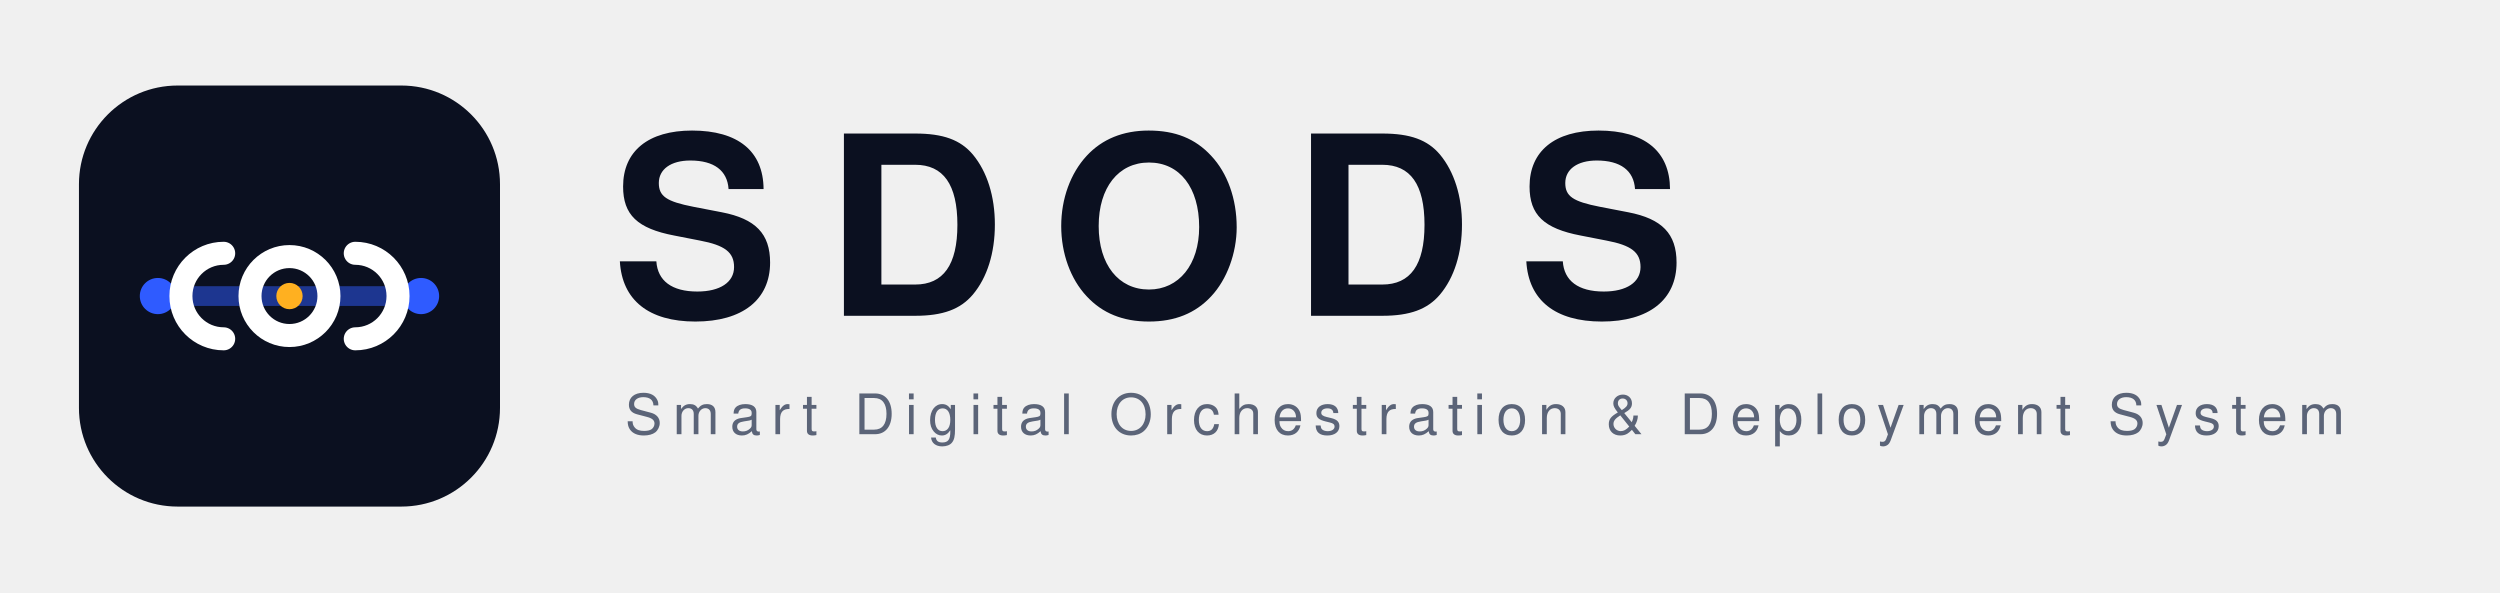
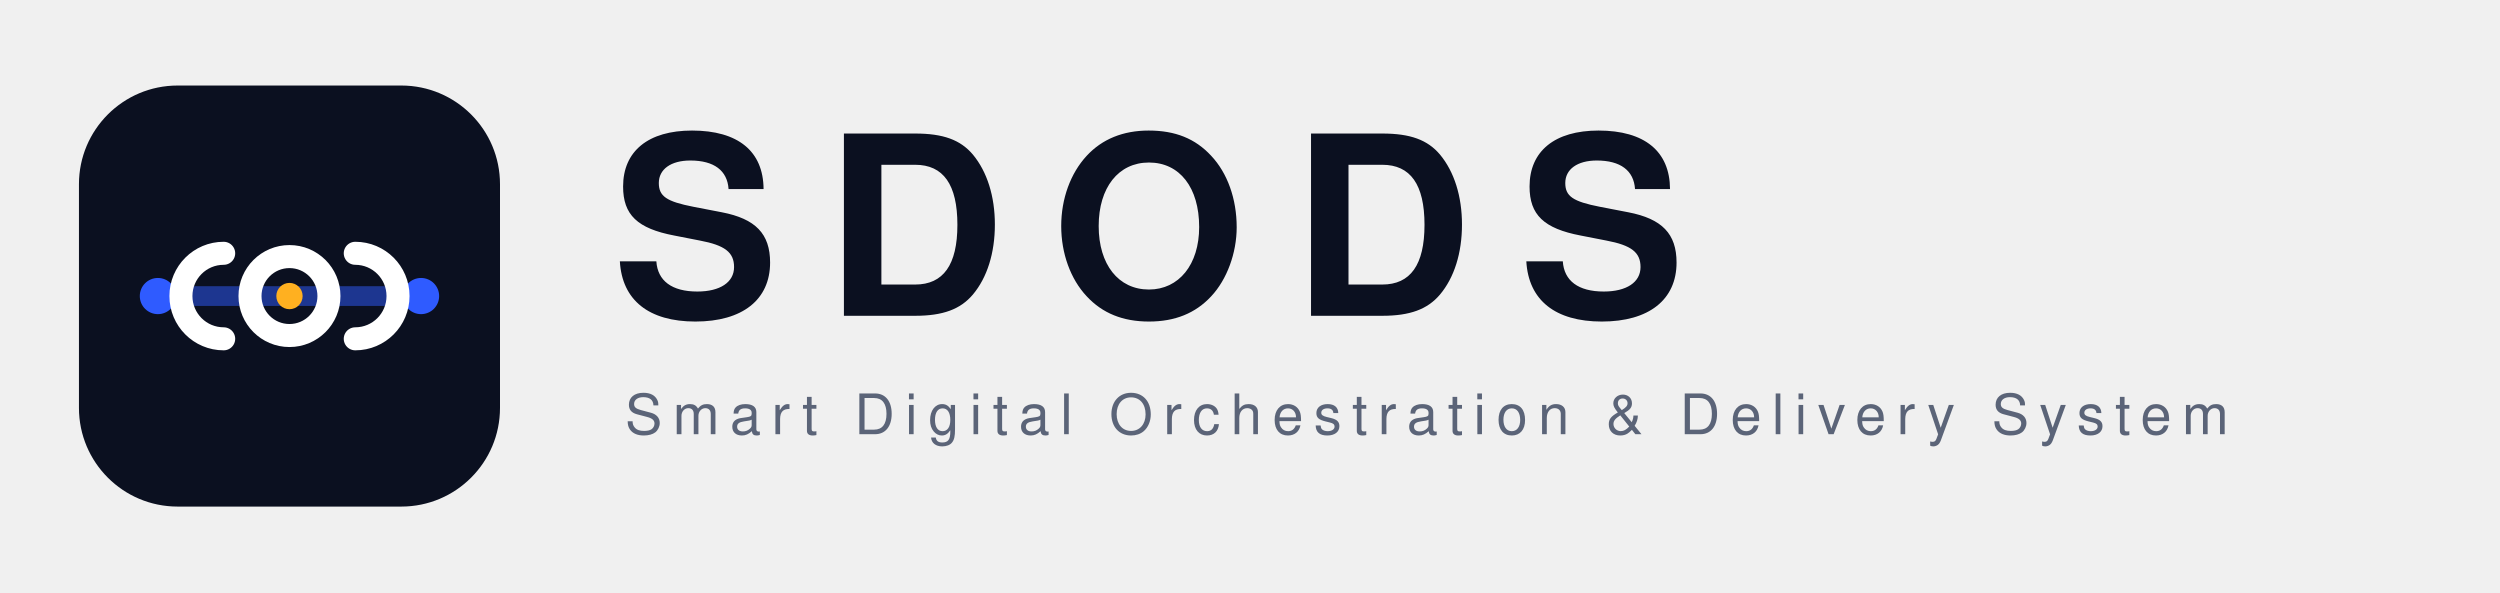
<svg xmlns="http://www.w3.org/2000/svg" width="760" height="180" viewBox="0 0 760 180" role="img" aria-labelledby="t d">
  <g transform="translate(24,26)">
    <rect x="0" y="0" width="128" height="128" rx="30" fill="#0B1020" />
    <g transform="translate(64,64)" fill="none">
      <line x1="-40" y1="0" x2="40" y2="0" stroke="#2F5BFF" stroke-width="6" stroke-linecap="round" opacity="0.5" />
      <circle cx="-40" cy="0" r="5.5" fill="#2F5BFF" />
      <circle cx="40" cy="0" r="5.5" fill="#2F5BFF" />
      <path d="M-20 -13 A 13 13 0 0 0 -20 13" stroke="#FFFFFF" stroke-width="7" stroke-linecap="round" />
      <path d="M20 -13 A 13 13 0 0 1 20 13" stroke="#FFFFFF" stroke-width="7" stroke-linecap="round" />
      <circle cx="0" cy="0" r="12" stroke="#FFFFFF" stroke-width="7" />
      <circle cx="0" cy="0" r="4" fill="#FFB020" />
    </g>
  </g>
  <g transform="translate(186,0)">
    <text x="0" y="96" font-family="'Space Grotesk', 'Avenir Next', 'Futura', 'Helvetica Neue', Helvetica, Arial, sans-serif" font-size="76" font-weight="700" fill="#0B1020" letter-spacing="14">SDODS</text>
-     <text x="4" y="132" font-family="'Space Grotesk', 'Avenir Next', 'Helvetica Neue', Helvetica, Arial, sans-serif" font-size="17" font-weight="500" fill="#5B6478" letter-spacing="3.2">Smart Digital Orchestration &amp; Deployment System</text>
+     <text x="4" y="132" font-family="'Space Grotesk', 'Avenir Next', 'Helvetica Neue', Helvetica, Arial, sans-serif" font-size="17" font-weight="500" fill="#5B6478" letter-spacing="3.2">Smart Digital Orchestration &amp; Delivery System</text>
  </g>
</svg>
